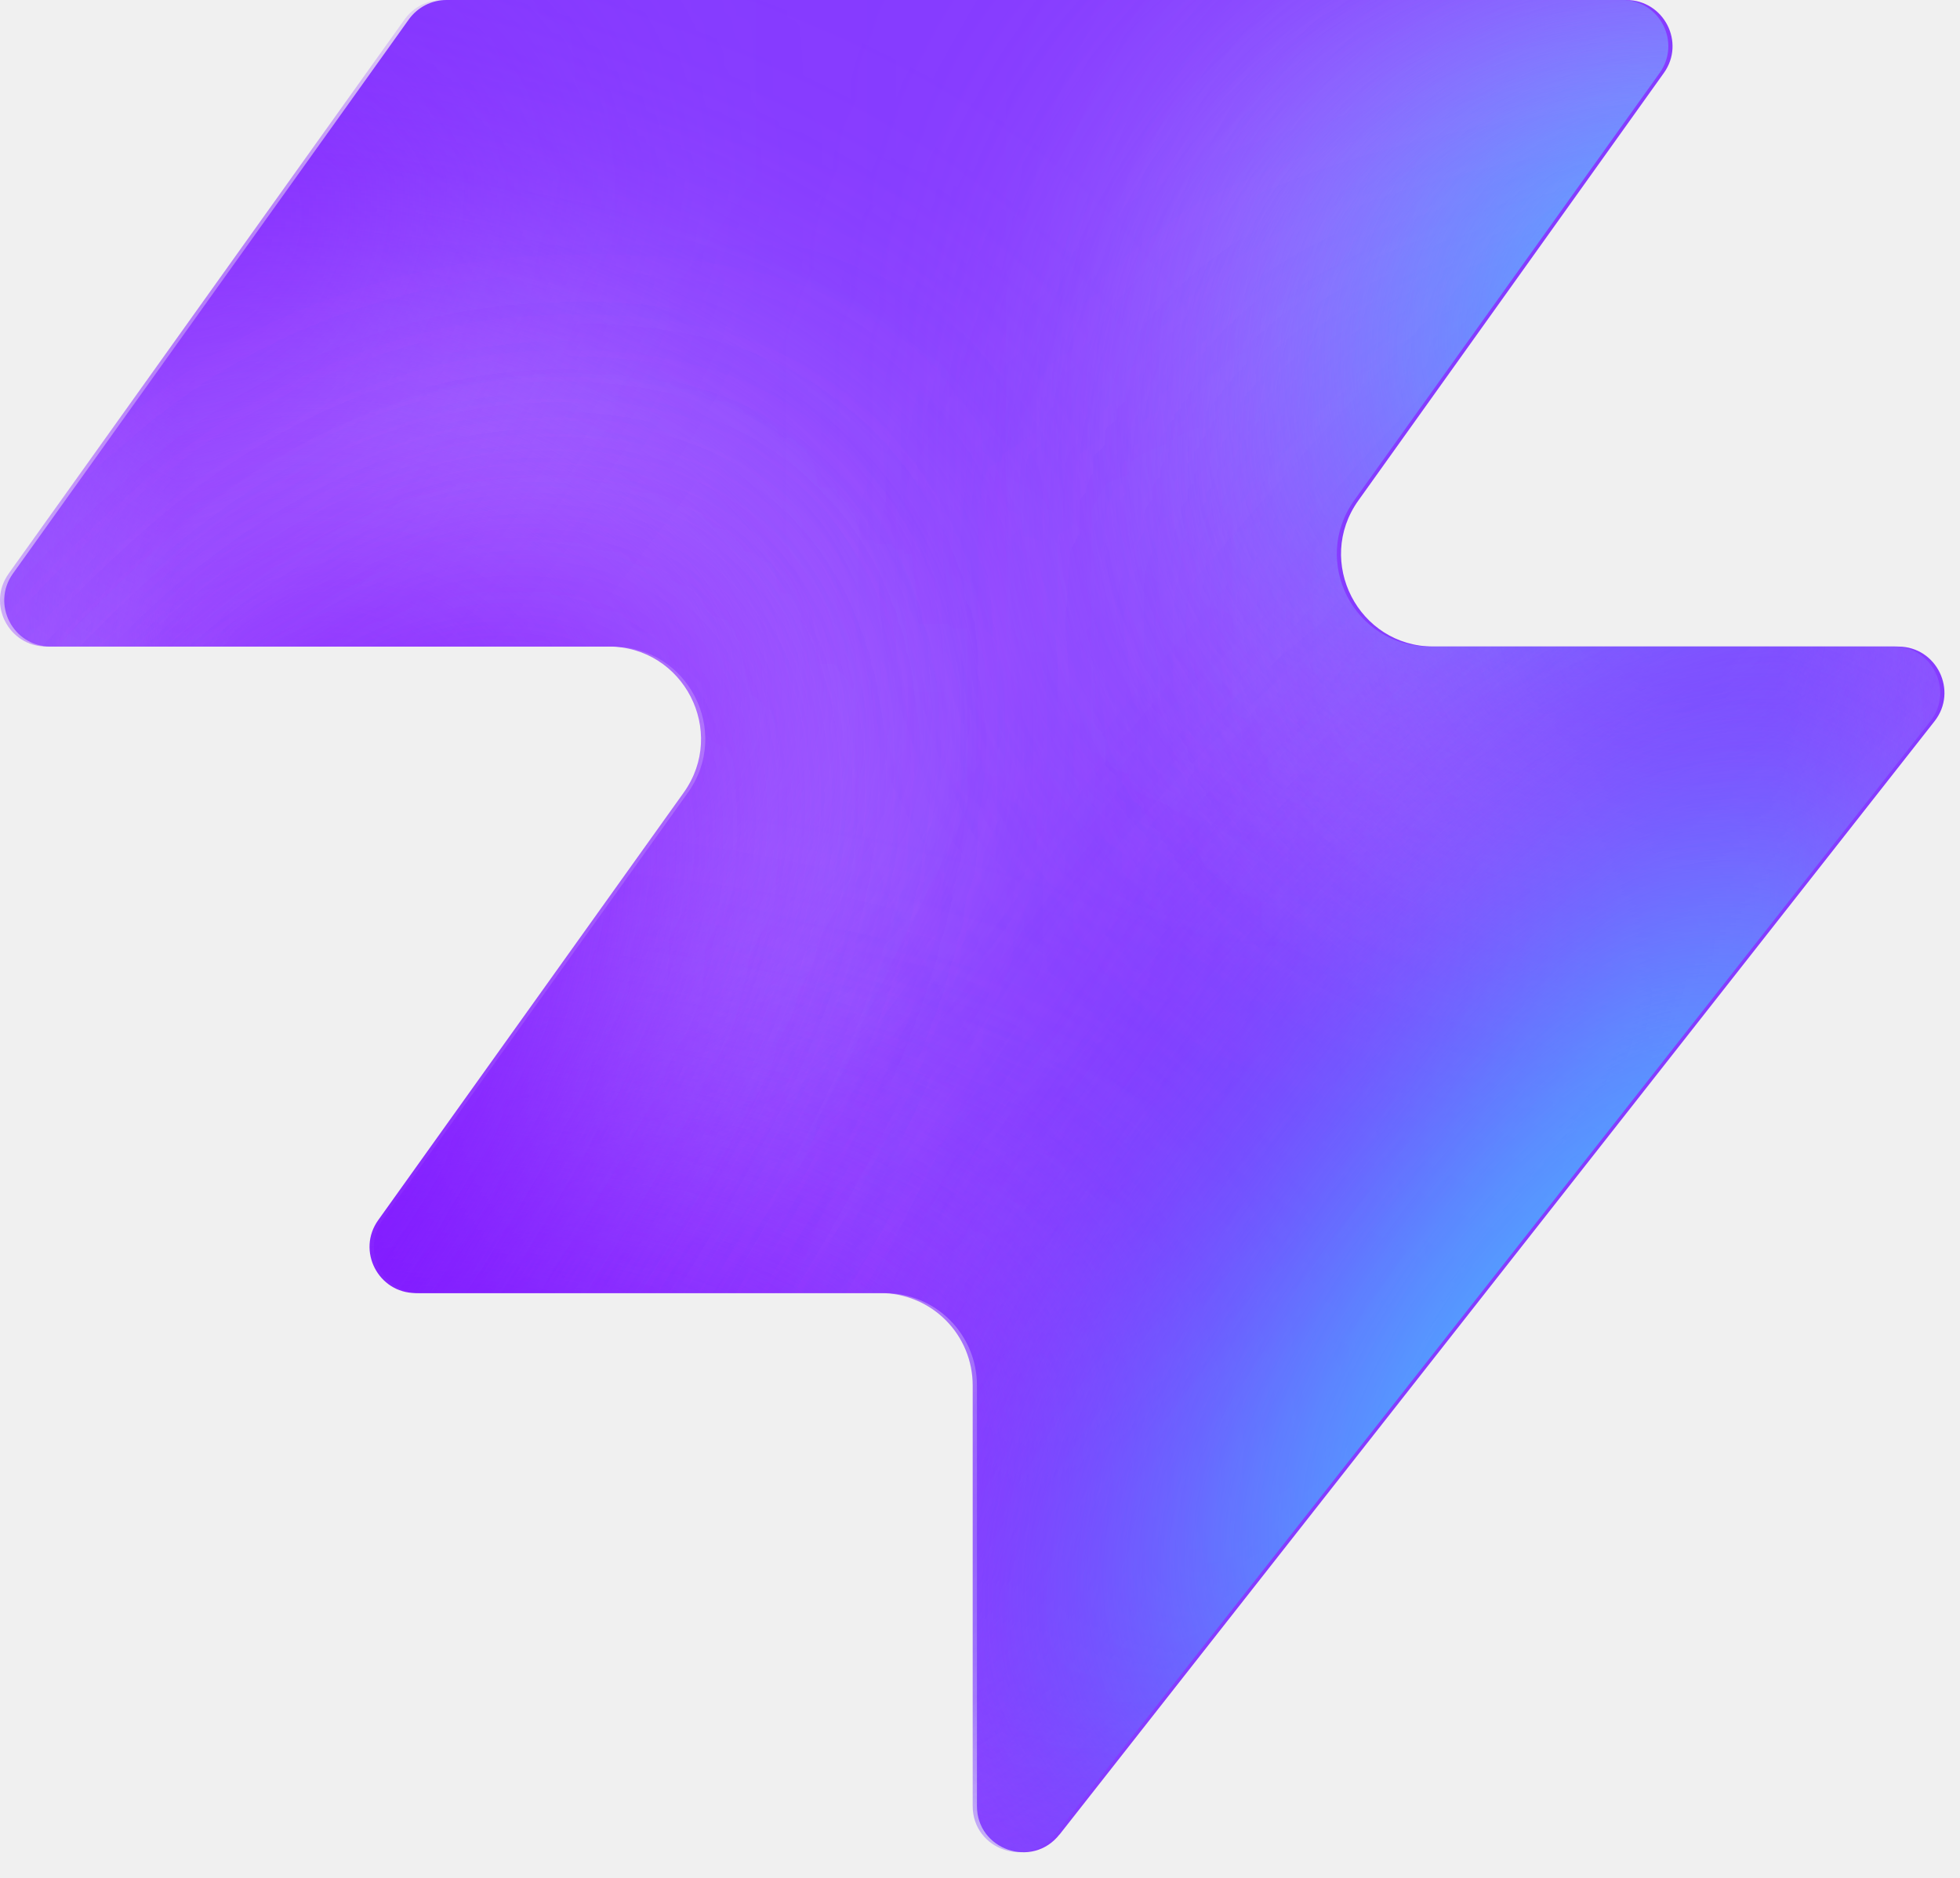
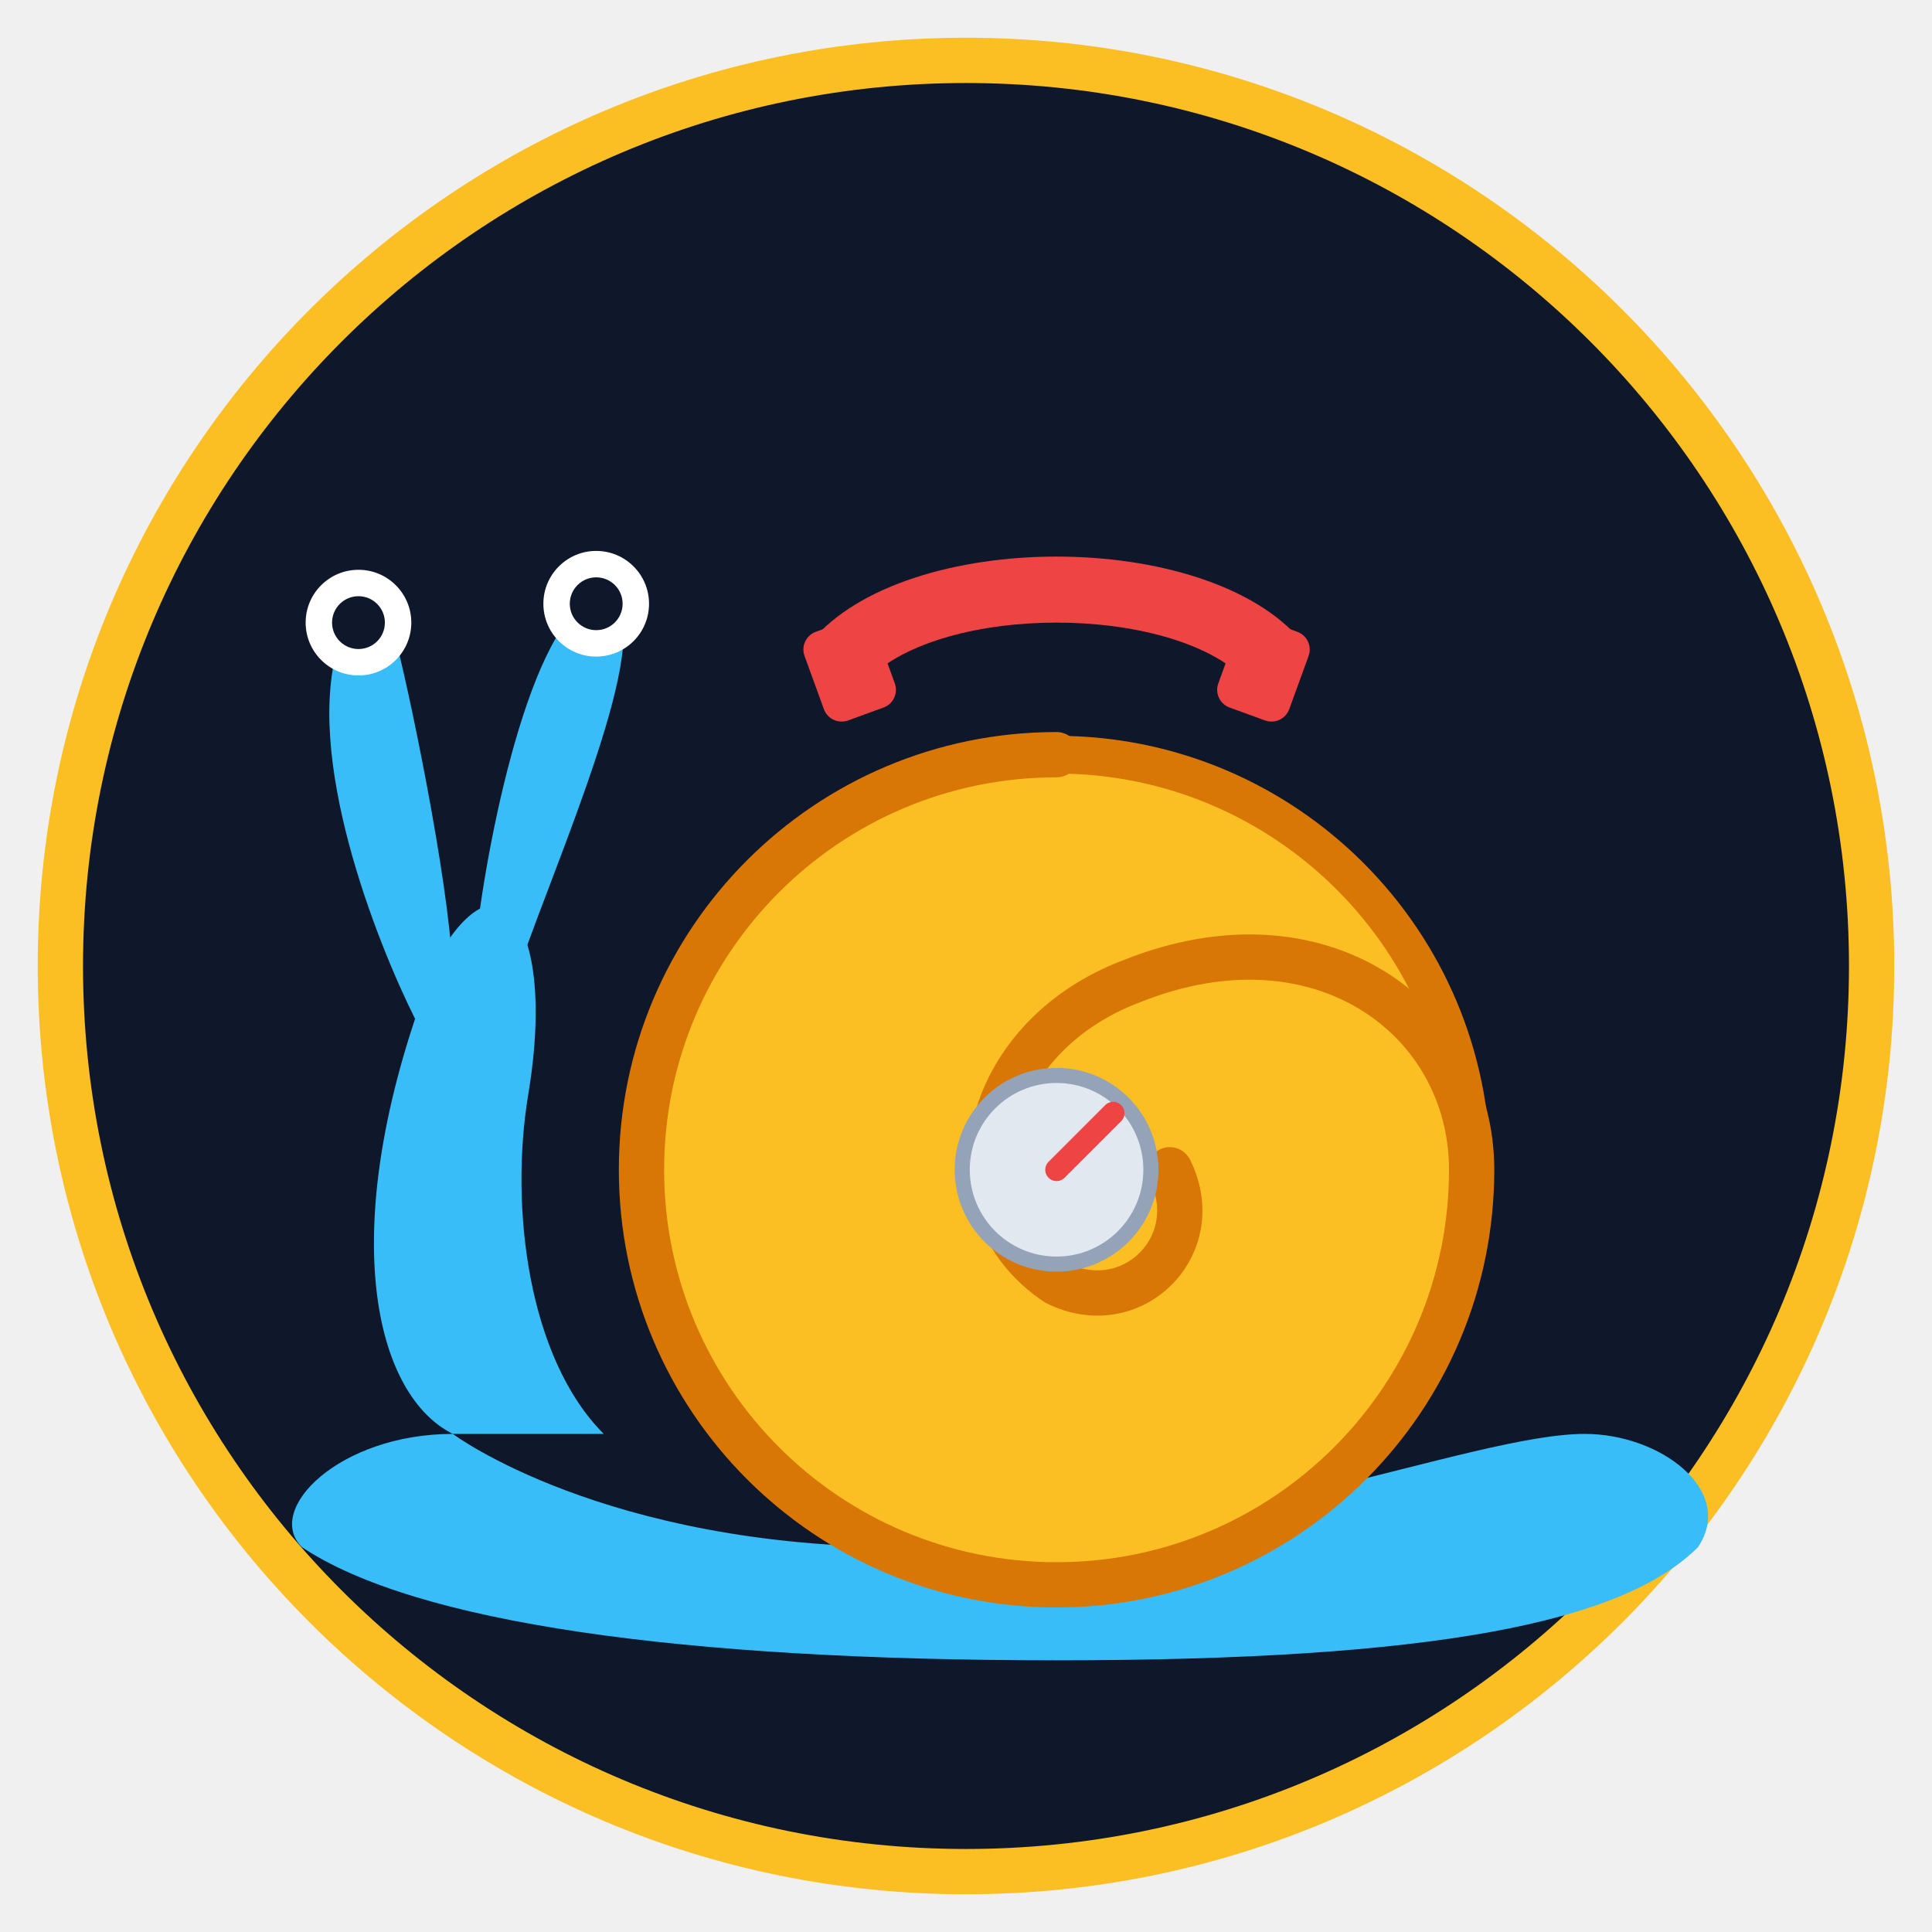
- <svg xmlns="http://www.w3.org/2000/svg" width="48" height="46" fill="none" viewBox="0 0 48 46">
-   <path fill="#863bff" d="M25.946 44.938c-.664.845-2.021.375-2.021-.698V33.937a2.26 2.26 0 0 0-2.262-2.262H10.287c-.92 0-1.456-1.04-.92-1.788l7.48-10.471c1.07-1.497 0-3.578-1.842-3.578H1.237c-.92 0-1.456-1.04-.92-1.788L10.013.474c.214-.297.556-.474.92-.474h28.894c.92 0 1.456 1.04.92 1.788l-7.48 10.471c-1.07 1.498 0 3.579 1.842 3.579h11.377c.943 0 1.473 1.088.89 1.83L25.947 44.94z" style="fill:#863bff;fill:color(display-p3 .525 .23 1);fill-opacity:1" />
-   <mask id="a" width="48" height="46" x="0" y="0" maskUnits="userSpaceOnUse" style="mask-type:alpha">
-     <path fill="#000" d="M25.842 44.938c-.664.844-2.021.375-2.021-.698V33.937a2.26 2.26 0 0 0-2.262-2.262H10.183c-.92 0-1.456-1.04-.92-1.788l7.48-10.471c1.07-1.498 0-3.579-1.842-3.579H1.133c-.92 0-1.456-1.04-.92-1.787L9.91.473c.214-.297.556-.474.92-.474h28.894c.92 0 1.456 1.04.92 1.788l-7.48 10.471c-1.07 1.498 0 3.578 1.842 3.578h11.377c.943 0 1.473 1.088.89 1.832L25.843 44.94z" style="fill:#000;fill-opacity:1" />
-   </mask>
-   <g mask="url(#a)">
-     <g filter="url(#b)">
-       <ellipse cx="5.508" cy="14.704" fill="#ede6ff" rx="5.508" ry="14.704" style="fill:#ede6ff;fill:color(display-p3 .927 .903 1);fill-opacity:1" transform="matrix(.00324 1 1 -.00324 -4.47 31.516)" />
-     </g>
-     <g filter="url(#c)">
-       <ellipse cx="10.399" cy="29.851" fill="#ede6ff" rx="10.399" ry="29.851" style="fill:#ede6ff;fill:color(display-p3 .927 .903 1);fill-opacity:1" transform="matrix(.00324 1 1 -.00324 -39.328 7.883)" />
-     </g>
-     <g filter="url(#d)">
-       <ellipse cx="5.508" cy="30.487" fill="#7e14ff" rx="5.508" ry="30.487" style="fill:#7e14ff;fill:color(display-p3 .492 .077 1);fill-opacity:1" transform="rotate(89.814 -25.913 -14.639)scale(1 -1)" />
-     </g>
-     <g filter="url(#e)">
-       <ellipse cx="5.508" cy="30.599" fill="#7e14ff" rx="5.508" ry="30.599" style="fill:#7e14ff;fill:color(display-p3 .492 .077 1);fill-opacity:1" transform="rotate(89.814 -32.644 -3.334)scale(1 -1)" />
-     </g>
-     <g filter="url(#f)">
-       <ellipse cx="5.508" cy="30.599" fill="#7e14ff" rx="5.508" ry="30.599" style="fill:#7e14ff;fill:color(display-p3 .492 .077 1);fill-opacity:1" transform="matrix(.00324 1 1 -.00324 -34.34 30.47)" />
-     </g>
-     <g filter="url(#g)">
-       <ellipse cx="14.072" cy="22.078" fill="#ede6ff" rx="14.072" ry="22.078" style="fill:#ede6ff;fill:color(display-p3 .927 .903 1);fill-opacity:1" transform="rotate(93.35 24.506 48.493)scale(-1 1)" />
-     </g>
-     <g filter="url(#h)">
-       <ellipse cx="3.47" cy="21.501" fill="#7e14ff" rx="3.47" ry="21.501" style="fill:#7e14ff;fill:color(display-p3 .492 .077 1);fill-opacity:1" transform="rotate(89.009 28.708 47.59)scale(-1 1)" />
-     </g>
-     <g filter="url(#i)">
-       <ellipse cx="3.47" cy="21.501" fill="#7e14ff" rx="3.47" ry="21.501" style="fill:#7e14ff;fill:color(display-p3 .492 .077 1);fill-opacity:1" transform="rotate(89.009 28.708 47.59)scale(-1 1)" />
-     </g>
-     <g filter="url(#j)">
-       <ellipse cx=".387" cy="8.972" fill="#7e14ff" rx="4.407" ry="29.108" style="fill:#7e14ff;fill:color(display-p3 .492 .077 1);fill-opacity:1" transform="rotate(39.51 .387 8.972)" />
-     </g>
-     <g filter="url(#k)">
-       <ellipse cx="47.523" cy="-6.092" fill="#7e14ff" rx="4.407" ry="29.108" style="fill:#7e14ff;fill:color(display-p3 .492 .077 1);fill-opacity:1" transform="rotate(37.892 47.523 -6.092)" />
-     </g>
-     <g filter="url(#l)">
-       <ellipse cx="41.412" cy="6.333" fill="#47bfff" rx="5.971" ry="9.665" style="fill:#47bfff;fill:color(display-p3 .28 .748 1);fill-opacity:1" transform="rotate(37.892 41.412 6.333)" />
-     </g>
-     <g filter="url(#m)">
-       <ellipse cx="-1.879" cy="38.332" fill="#7e14ff" rx="4.407" ry="29.108" style="fill:#7e14ff;fill:color(display-p3 .492 .077 1);fill-opacity:1" transform="rotate(37.892 -1.88 38.332)" />
-     </g>
-     <g filter="url(#n)">
-       <ellipse cx="-1.879" cy="38.332" fill="#7e14ff" rx="4.407" ry="29.108" style="fill:#7e14ff;fill:color(display-p3 .492 .077 1);fill-opacity:1" transform="rotate(37.892 -1.88 38.332)" />
-     </g>
-     <g filter="url(#o)">
-       <ellipse cx="35.651" cy="29.907" fill="#7e14ff" rx="4.407" ry="29.108" style="fill:#7e14ff;fill:color(display-p3 .492 .077 1);fill-opacity:1" transform="rotate(37.892 35.651 29.907)" />
-     </g>
-     <g filter="url(#p)">
-       <ellipse cx="38.418" cy="32.4" fill="#47bfff" rx="5.971" ry="15.297" style="fill:#47bfff;fill:color(display-p3 .28 .748 1);fill-opacity:1" transform="rotate(37.892 38.418 32.4)" />
-     </g>
-   </g>
-   <defs>
-     <filter id="b" width="60.045" height="41.654" x="-19.77" y="16.149" color-interpolation-filters="sRGB" filterUnits="userSpaceOnUse">
-       <feFlood flood-opacity="0" result="BackgroundImageFix" />
-       <feBlend in="SourceGraphic" in2="BackgroundImageFix" result="shape" />
-       <feGaussianBlur result="effect1_foregroundBlur_2002_17158" stdDeviation="7.659" />
-     </filter>
-     <filter id="c" width="90.34" height="51.437" x="-54.613" y="-7.533" color-interpolation-filters="sRGB" filterUnits="userSpaceOnUse">
-       <feFlood flood-opacity="0" result="BackgroundImageFix" />
-       <feBlend in="SourceGraphic" in2="BackgroundImageFix" result="shape" />
-       <feGaussianBlur result="effect1_foregroundBlur_2002_17158" stdDeviation="7.659" />
-     </filter>
-     <filter id="d" width="79.355" height="29.4" x="-49.64" y="2.03" color-interpolation-filters="sRGB" filterUnits="userSpaceOnUse">
-       <feFlood flood-opacity="0" result="BackgroundImageFix" />
-       <feBlend in="SourceGraphic" in2="BackgroundImageFix" result="shape" />
-       <feGaussianBlur result="effect1_foregroundBlur_2002_17158" stdDeviation="4.596" />
-     </filter>
-     <filter id="e" width="79.579" height="29.4" x="-45.045" y="20.029" color-interpolation-filters="sRGB" filterUnits="userSpaceOnUse">
-       <feFlood flood-opacity="0" result="BackgroundImageFix" />
-       <feBlend in="SourceGraphic" in2="BackgroundImageFix" result="shape" />
-       <feGaussianBlur result="effect1_foregroundBlur_2002_17158" stdDeviation="4.596" />
-     </filter>
-     <filter id="f" width="79.579" height="29.4" x="-43.513" y="21.178" color-interpolation-filters="sRGB" filterUnits="userSpaceOnUse">
-       <feFlood flood-opacity="0" result="BackgroundImageFix" />
-       <feBlend in="SourceGraphic" in2="BackgroundImageFix" result="shape" />
-       <feGaussianBlur result="effect1_foregroundBlur_2002_17158" stdDeviation="4.596" />
-     </filter>
-     <filter id="g" width="74.749" height="58.852" x="15.756" y="-17.901" color-interpolation-filters="sRGB" filterUnits="userSpaceOnUse">
-       <feFlood flood-opacity="0" result="BackgroundImageFix" />
-       <feBlend in="SourceGraphic" in2="BackgroundImageFix" result="shape" />
-       <feGaussianBlur result="effect1_foregroundBlur_2002_17158" stdDeviation="7.659" />
-     </filter>
-     <filter id="h" width="61.377" height="25.362" x="23.548" y="2.284" color-interpolation-filters="sRGB" filterUnits="userSpaceOnUse">
-       <feFlood flood-opacity="0" result="BackgroundImageFix" />
-       <feBlend in="SourceGraphic" in2="BackgroundImageFix" result="shape" />
-       <feGaussianBlur result="effect1_foregroundBlur_2002_17158" stdDeviation="4.596" />
-     </filter>
-     <filter id="i" width="61.377" height="25.362" x="23.548" y="2.284" color-interpolation-filters="sRGB" filterUnits="userSpaceOnUse">
-       <feFlood flood-opacity="0" result="BackgroundImageFix" />
-       <feBlend in="SourceGraphic" in2="BackgroundImageFix" result="shape" />
-       <feGaussianBlur result="effect1_foregroundBlur_2002_17158" stdDeviation="4.596" />
-     </filter>
-     <filter id="j" width="56.045" height="63.649" x="-27.636" y="-22.853" color-interpolation-filters="sRGB" filterUnits="userSpaceOnUse">
-       <feFlood flood-opacity="0" result="BackgroundImageFix" />
-       <feBlend in="SourceGraphic" in2="BackgroundImageFix" result="shape" />
-       <feGaussianBlur result="effect1_foregroundBlur_2002_17158" stdDeviation="4.596" />
-     </filter>
-     <filter id="k" width="54.814" height="64.646" x="20.116" y="-38.415" color-interpolation-filters="sRGB" filterUnits="userSpaceOnUse">
-       <feFlood flood-opacity="0" result="BackgroundImageFix" />
-       <feBlend in="SourceGraphic" in2="BackgroundImageFix" result="shape" />
-       <feGaussianBlur result="effect1_foregroundBlur_2002_17158" stdDeviation="4.596" />
-     </filter>
-     <filter id="l" width="33.541" height="35.313" x="24.641" y="-11.323" color-interpolation-filters="sRGB" filterUnits="userSpaceOnUse">
-       <feFlood flood-opacity="0" result="BackgroundImageFix" />
-       <feBlend in="SourceGraphic" in2="BackgroundImageFix" result="shape" />
-       <feGaussianBlur result="effect1_foregroundBlur_2002_17158" stdDeviation="4.596" />
-     </filter>
-     <filter id="m" width="54.814" height="64.646" x="-29.286" y="6.009" color-interpolation-filters="sRGB" filterUnits="userSpaceOnUse">
-       <feFlood flood-opacity="0" result="BackgroundImageFix" />
-       <feBlend in="SourceGraphic" in2="BackgroundImageFix" result="shape" />
-       <feGaussianBlur result="effect1_foregroundBlur_2002_17158" stdDeviation="4.596" />
-     </filter>
-     <filter id="n" width="54.814" height="64.646" x="-29.286" y="6.009" color-interpolation-filters="sRGB" filterUnits="userSpaceOnUse">
-       <feFlood flood-opacity="0" result="BackgroundImageFix" />
-       <feBlend in="SourceGraphic" in2="BackgroundImageFix" result="shape" />
-       <feGaussianBlur result="effect1_foregroundBlur_2002_17158" stdDeviation="4.596" />
-     </filter>
-     <filter id="o" width="54.814" height="64.646" x="8.244" y="-2.416" color-interpolation-filters="sRGB" filterUnits="userSpaceOnUse">
-       <feFlood flood-opacity="0" result="BackgroundImageFix" />
-       <feBlend in="SourceGraphic" in2="BackgroundImageFix" result="shape" />
-       <feGaussianBlur result="effect1_foregroundBlur_2002_17158" stdDeviation="4.596" />
-     </filter>
-     <filter id="p" width="39.409" height="43.623" x="18.713" y="10.588" color-interpolation-filters="sRGB" filterUnits="userSpaceOnUse">
-       <feFlood flood-opacity="0" result="BackgroundImageFix" />
-       <feBlend in="SourceGraphic" in2="BackgroundImageFix" result="shape" />
-       <feGaussianBlur result="effect1_foregroundBlur_2002_17158" stdDeviation="4.596" />
-     </filter>
-   </defs>
+ <svg xmlns="http://www.w3.org/2000/svg" viewBox="0 0 512 512" width="100%" height="100%">
+   <circle cx="256" cy="256" r="240" fill="#0f172a" stroke="#fbbf24" stroke-width="12" />
+   <path d="M120 380 C 120 380, 160 410, 240 410 C 320 410, 390 380, 420 380 C 440 380, 460 395, 450 410 C 430 430, 380 440, 280 440 C 180 440, 110 430, 80 410 C 70 400, 90 380, 120 380 Z" fill="#38bdf8" />
+   <path d="M120 380 C 100 370, 90 330, 110 270 C 115 250, 125 240, 130 240 C 140 240, 145 260, 140 290 C 135 320, 140 360, 160 380 Z" fill="#38bdf8" />
+   <path d="M110 270 C 100 250, 80 200, 90 170 C 92 165, 102 165, 105 170 C 110 190, 120 240, 120 260 Z" fill="#38bdf8" />
+   <path d="M125 265 C 125 245, 135 185, 150 165 C 153 160, 163 160, 165 165 C 168 185, 140 245, 135 265 Z" fill="#38bdf8" />
+   <circle cx="95" cy="165" r="14" fill="#ffffff" />
+   <circle cx="95" cy="165" r="7" fill="#0f172a" />
+   <circle cx="158" cy="160" r="14" fill="#ffffff" />
+   <circle cx="158" cy="160" r="7" fill="#0f172a" />
+   <circle cx="280" cy="310" r="110" fill="#fbbf24" stroke="#d97706" stroke-width="10" />
+   <path d="M280 200 A 110 110 0 1 0 390 310 C 390 270, 350 240, 300 260 C 260 275, 250 320, 280 340 C 300 350, 320 330, 310 310" fill="none" stroke="#d97706" stroke-width="12" stroke-linecap="round" />
+   <path d="M230 180 C 250 160, 310 160, 330 180 L 345 170 C 320 140, 240 140, 215 170 Z" fill="#ef4444" />
+   <rect x="215" y="165" width="20" height="25" rx="5" fill="#ef4444" transform="rotate(-20 225 177)" />
+   <rect x="325" y="165" width="20" height="25" rx="5" fill="#ef4444" transform="rotate(20 335 177)" />
+   <circle cx="280" cy="310" r="25" fill="#e2e8f0" stroke="#94a3b8" stroke-width="4" />
+   <line x1="280" y1="310" x2="295" y2="295" stroke="#ef4444" stroke-width="6" stroke-linecap="round" />
</svg>
